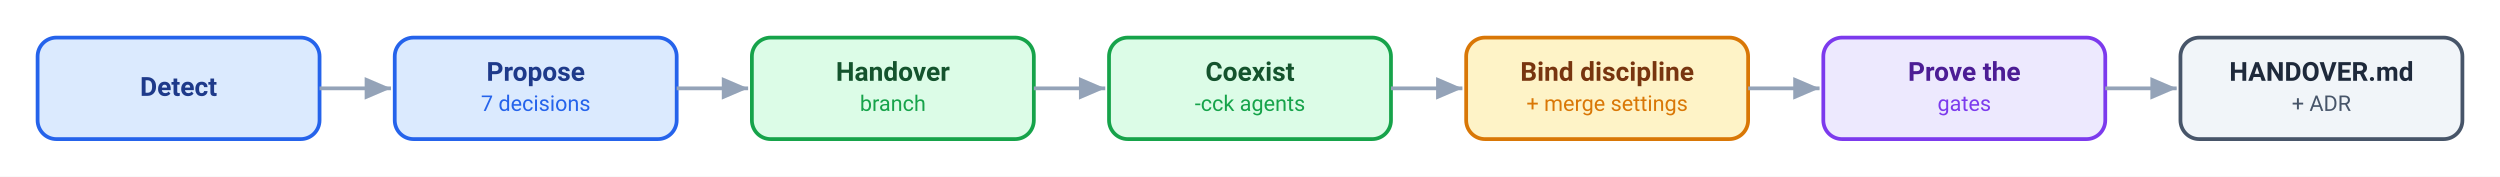
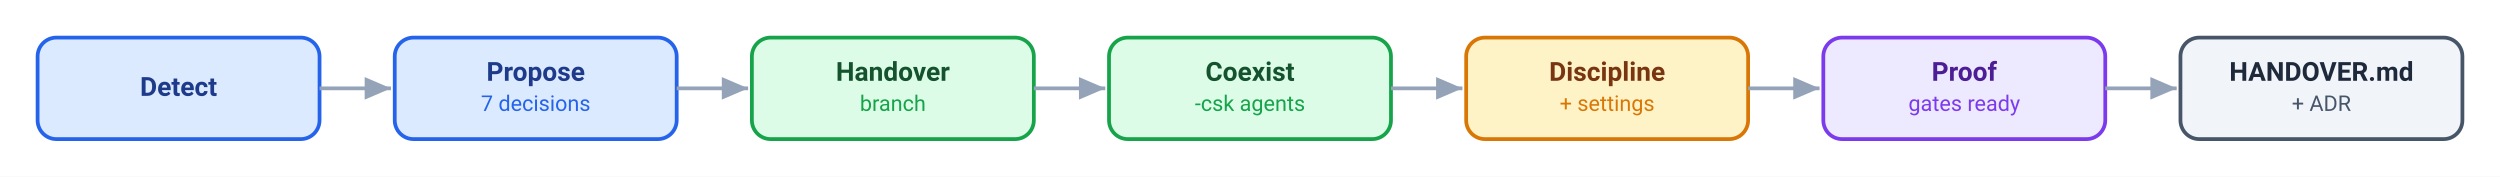
<svg xmlns="http://www.w3.org/2000/svg" viewBox="0 0 1330 94" width="1330" height="94" font-family="'Segoe UI',system-ui,-apple-system,Roboto,Helvetica,Arial,sans-serif">
  <rect width="1330" height="94" fill="#ffffff" />
  <defs>
    <marker id="a" markerWidth="9" markerHeight="9" refX="7" refY="3" orient="auto">
      <path d="M0,0 L7,3 L0,6 Z" fill="#94a3b8" />
    </marker>
  </defs>
  <rect x="20" y="20" width="150" height="54" rx="10" fill="#dbeafe" stroke="#2563eb" stroke-width="2" />
  <text x="95" y="51" text-anchor="middle" font-size="14" font-weight="600" fill="#1e3a8a" font-family="'Segoe UI',system-ui,-apple-system,Roboto,Helvetica,Arial,sans-serif">Detect</text>
  <line x1="170" y1="47" x2="208" y2="47" stroke="#94a3b8" stroke-width="2" marker-end="url(#a)" />
  <rect x="210" y="20" width="150" height="54" rx="10" fill="#dbeafe" stroke="#2563eb" stroke-width="2" />
  <text x="285" y="43" text-anchor="middle" font-size="14" font-weight="600" fill="#1e3a8a" font-family="'Segoe UI',system-ui,-apple-system,Roboto,Helvetica,Arial,sans-serif">Propose</text>
  <text x="285" y="59" text-anchor="middle" font-size="11.5" font-weight="400" fill="#2563eb" font-family="'Segoe UI',system-ui,-apple-system,Roboto,Helvetica,Arial,sans-serif">7 decisions</text>
  <line x1="360" y1="47" x2="398" y2="47" stroke="#94a3b8" stroke-width="2" marker-end="url(#a)" />
  <rect x="400" y="20" width="150" height="54" rx="10" fill="#dcfce7" stroke="#16a34a" stroke-width="2" />
  <text x="475" y="43" text-anchor="middle" font-size="14" font-weight="600" fill="#14532d" font-family="'Segoe UI',system-ui,-apple-system,Roboto,Helvetica,Arial,sans-serif">Handover</text>
  <text x="475" y="59" text-anchor="middle" font-size="11.5" font-weight="400" fill="#16a34a" font-family="'Segoe UI',system-ui,-apple-system,Roboto,Helvetica,Arial,sans-serif">branch</text>
  <line x1="550" y1="47" x2="588" y2="47" stroke="#94a3b8" stroke-width="2" marker-end="url(#a)" />
  <rect x="590" y="20" width="150" height="54" rx="10" fill="#dcfce7" stroke="#16a34a" stroke-width="2" />
  <text x="665" y="43" text-anchor="middle" font-size="14" font-weight="600" fill="#14532d" font-family="'Segoe UI',system-ui,-apple-system,Roboto,Helvetica,Arial,sans-serif">Coexist</text>
-   <text x="665" y="59" text-anchor="middle" font-size="11.5" font-weight="400" fill="#16a34a" font-family="'Segoe UI',system-ui,-apple-system,Roboto,Helvetica,Arial,sans-serif">-cck agents</text>
+   <text x="665" y="59" text-anchor="middle" font-size="11.5" font-weight="400" fill="#16a34a" font-family="'Segoe UI',system-ui,-apple-system,Roboto,Helvetica,Arial,sans-serif">-csk agents</text>
  <line x1="740" y1="47" x2="778" y2="47" stroke="#94a3b8" stroke-width="2" marker-end="url(#a)" />
  <rect x="780" y="20" width="150" height="54" rx="10" fill="#fef3c7" stroke="#d97706" stroke-width="2" />
-   <text x="855" y="43" text-anchor="middle" font-size="14" font-weight="600" fill="#78350f" font-family="'Segoe UI',system-ui,-apple-system,Roboto,Helvetica,Arial,sans-serif">Bind discipline</text>
-   <text x="855" y="59" text-anchor="middle" font-size="11.5" font-weight="400" fill="#d97706" font-family="'Segoe UI',system-ui,-apple-system,Roboto,Helvetica,Arial,sans-serif">+ merge settings</text>
+   <text x="855" y="43" text-anchor="middle" font-size="14" font-weight="600" fill="#78350f" font-family="'Segoe UI',system-ui,-apple-system,Roboto,Helvetica,Arial,sans-serif">Discipline</text>
+   <text x="855" y="59" text-anchor="middle" font-size="11.5" font-weight="400" fill="#d97706" font-family="'Segoe UI',system-ui,-apple-system,Roboto,Helvetica,Arial,sans-serif">+ settings</text>
  <line x1="930" y1="47" x2="968" y2="47" stroke="#94a3b8" stroke-width="2" marker-end="url(#a)" />
  <rect x="970" y="20" width="150" height="54" rx="10" fill="#ede9fe" stroke="#7c3aed" stroke-width="2" />
-   <text x="1045" y="43" text-anchor="middle" font-size="14" font-weight="600" fill="#4c1d95" font-family="'Segoe UI',system-ui,-apple-system,Roboto,Helvetica,Arial,sans-serif">Prove the</text>
-   <text x="1045" y="59" text-anchor="middle" font-size="11.5" font-weight="400" fill="#7c3aed" font-family="'Segoe UI',system-ui,-apple-system,Roboto,Helvetica,Arial,sans-serif">gates</text>
+   <text x="1045" y="43" text-anchor="middle" font-size="14" font-weight="600" fill="#4c1d95" font-family="'Segoe UI',system-ui,-apple-system,Roboto,Helvetica,Arial,sans-serif">Proof</text>
+   <text x="1045" y="59" text-anchor="middle" font-size="11.5" font-weight="400" fill="#7c3aed" font-family="'Segoe UI',system-ui,-apple-system,Roboto,Helvetica,Arial,sans-serif">gates ready</text>
  <line x1="1120" y1="47" x2="1158" y2="47" stroke="#94a3b8" stroke-width="2" marker-end="url(#a)" />
  <rect x="1160" y="20" width="150" height="54" rx="10" fill="#f1f5f9" stroke="#475569" stroke-width="2" />
  <text x="1235" y="43" text-anchor="middle" font-size="14" font-weight="600" fill="#1e293b" font-family="'Segoe UI',system-ui,-apple-system,Roboto,Helvetica,Arial,sans-serif">HANDOVER.md</text>
  <text x="1235" y="59" text-anchor="middle" font-size="11.5" font-weight="400" fill="#475569" font-family="'Segoe UI',system-ui,-apple-system,Roboto,Helvetica,Arial,sans-serif">+ ADR</text>
</svg>
